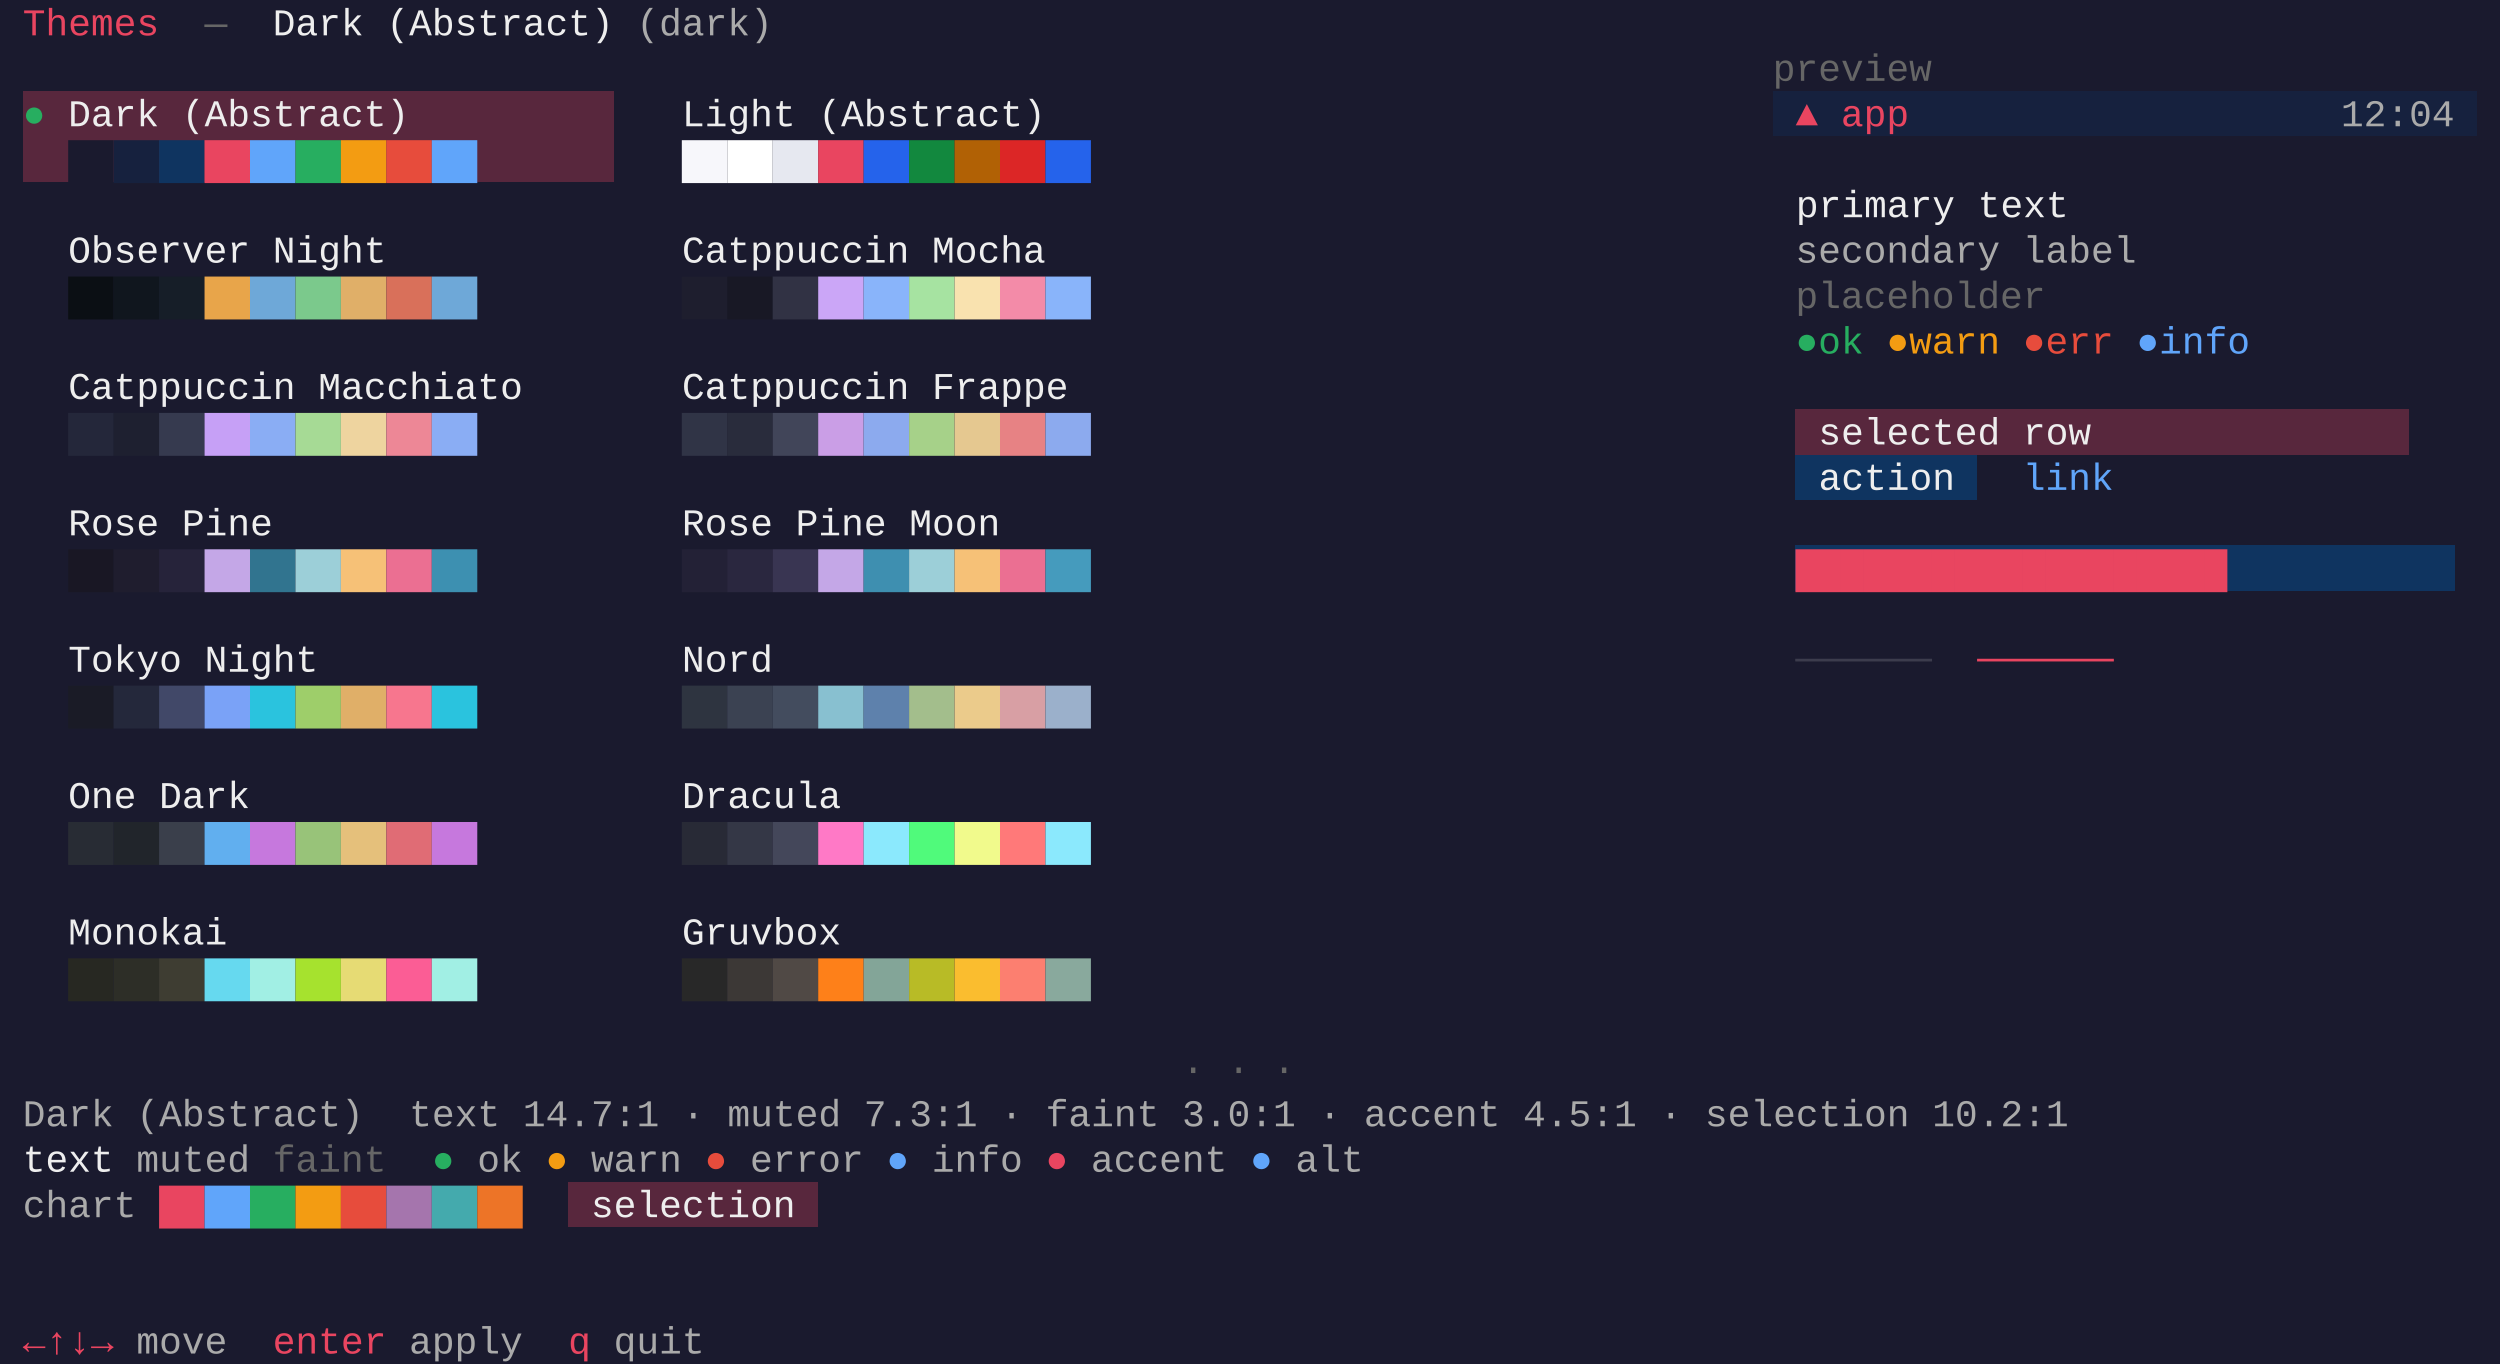
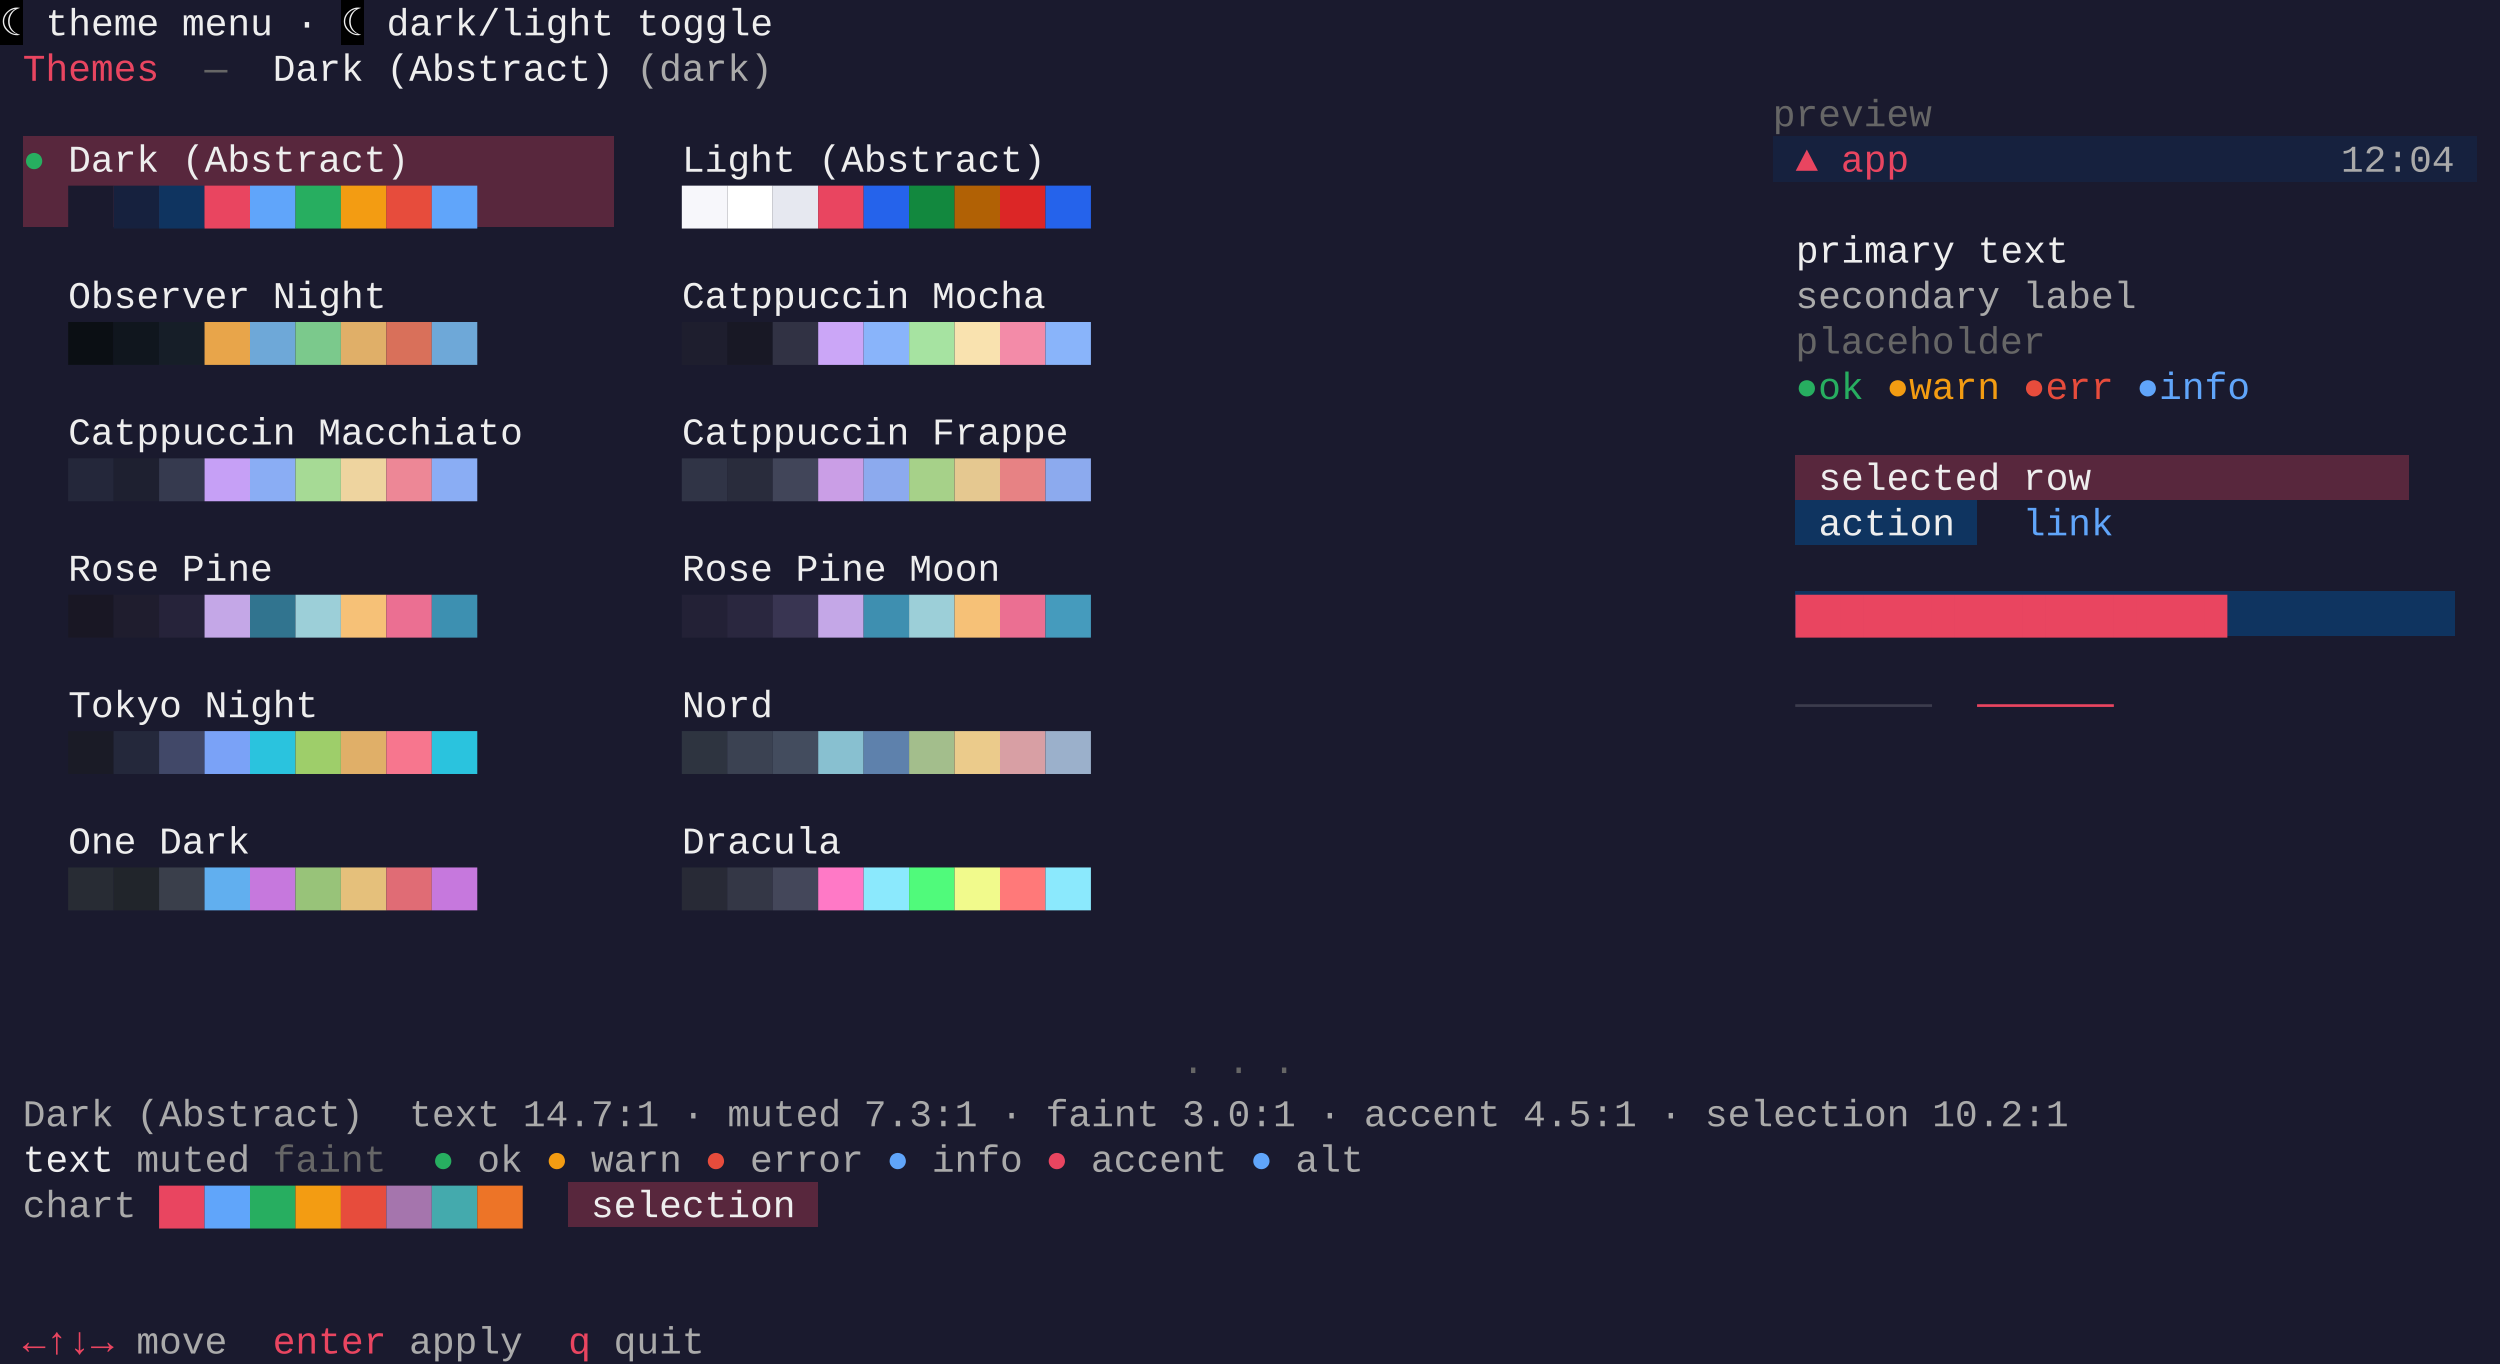
<svg xmlns="http://www.w3.org/2000/svg" viewBox="0 0 990 540" width="990" height="540" font-family="ui-monospace, SFMono-Regular, Menlo, Consolas, 'Liberation Mono', monospace" font-size="15" xml:space="preserve">
  <rect width="990" height="540" fill="#000000" />
  <g shape-rendering="crispEdges">
-     <rect x="0" y="0" width="990" height="18" fill="#1a1a2e" />
+     <rect x="9" y="0" width="126" height="18" fill="#1a1a2e" />
+     <rect x="144" y="0" width="846" height="18" fill="#1a1a2e" />
    <rect x="0" y="18" width="990" height="18" fill="#1a1a2e" />
-     <rect x="0" y="36" width="9" height="18" fill="#1a1a2e" />
-     <rect x="9" y="36" width="234" height="18" fill="#58273d" />
-     <rect x="243" y="36" width="459" height="18" fill="#1a1a2e" />
-     <rect x="702" y="36" width="279" height="18" fill="#16213e" />
-     <rect x="981" y="36" width="9" height="18" fill="#1a1a2e" />
+     <rect x="0" y="36" width="990" height="18" fill="#1a1a2e" />
    <rect x="0" y="54" width="9" height="18" fill="#1a1a2e" />
    <rect x="9" y="54" width="234" height="18" fill="#58273d" />
-     <rect x="243" y="54" width="747" height="18" fill="#1a1a2e" />
-     <rect x="0" y="72" width="990" height="18" fill="#1a1a2e" />
+     <rect x="243" y="54" width="459" height="18" fill="#1a1a2e" />
+     <rect x="702" y="54" width="279" height="18" fill="#16213e" />
+     <rect x="981" y="54" width="9" height="18" fill="#1a1a2e" />
+     <rect x="0" y="72" width="9" height="18" fill="#1a1a2e" />
+     <rect x="9" y="72" width="234" height="18" fill="#58273d" />
+     <rect x="243" y="72" width="747" height="18" fill="#1a1a2e" />
    <rect x="0" y="90" width="990" height="18" fill="#1a1a2e" />
    <rect x="0" y="108" width="990" height="18" fill="#1a1a2e" />
    <rect x="0" y="126" width="990" height="18" fill="#1a1a2e" />
    <rect x="0" y="144" width="990" height="18" fill="#1a1a2e" />
-     <rect x="0" y="162" width="711" height="18" fill="#1a1a2e" />
-     <rect x="711" y="162" width="243" height="18" fill="#58273d" />
-     <rect x="954" y="162" width="36" height="18" fill="#1a1a2e" />
+     <rect x="0" y="162" width="990" height="18" fill="#1a1a2e" />
    <rect x="0" y="180" width="711" height="18" fill="#1a1a2e" />
-     <rect x="711" y="180" width="72" height="18" fill="#0f3460" />
-     <rect x="783" y="180" width="207" height="18" fill="#1a1a2e" />
-     <rect x="0" y="198" width="990" height="18" fill="#1a1a2e" />
-     <rect x="0" y="216" width="711" height="18" fill="#1a1a2e" />
-     <rect x="711" y="216" width="261" height="18" fill="#0f3460" />
-     <rect x="972" y="216" width="18" height="18" fill="#1a1a2e" />
-     <rect x="0" y="234" width="990" height="18" fill="#1a1a2e" />
+     <rect x="711" y="180" width="243" height="18" fill="#58273d" />
+     <rect x="954" y="180" width="36" height="18" fill="#1a1a2e" />
+     <rect x="0" y="198" width="711" height="18" fill="#1a1a2e" />
+     <rect x="711" y="198" width="72" height="18" fill="#0f3460" />
+     <rect x="783" y="198" width="207" height="18" fill="#1a1a2e" />
+     <rect x="0" y="216" width="990" height="18" fill="#1a1a2e" />
+     <rect x="0" y="234" width="711" height="18" fill="#1a1a2e" />
+     <rect x="711" y="234" width="261" height="18" fill="#0f3460" />
+     <rect x="972" y="234" width="18" height="18" fill="#1a1a2e" />
    <rect x="0" y="252" width="990" height="18" fill="#1a1a2e" />
    <rect x="0" y="270" width="990" height="18" fill="#1a1a2e" />
    <rect x="0" y="288" width="990" height="18" fill="#1a1a2e" />
    <rect x="0" y="306" width="990" height="18" fill="#1a1a2e" />
    <rect x="0" y="324" width="990" height="18" fill="#1a1a2e" />
    <rect x="0" y="342" width="990" height="18" fill="#1a1a2e" />
    <rect x="0" y="360" width="990" height="18" fill="#1a1a2e" />
    <rect x="0" y="378" width="990" height="18" fill="#1a1a2e" />
    <rect x="0" y="396" width="990" height="18" fill="#1a1a2e" />
    <rect x="0" y="414" width="990" height="18" fill="#1a1a2e" />
    <rect x="0" y="432" width="990" height="18" fill="#1a1a2e" />
    <rect x="0" y="450" width="990" height="18" fill="#1a1a2e" />
    <rect x="0" y="468" width="225" height="18" fill="#1a1a2e" />
    <rect x="225" y="468" width="99" height="18" fill="#58273d" />
    <rect x="324" y="468" width="666" height="18" fill="#1a1a2e" />
    <rect x="0" y="486" width="990" height="18" fill="#1a1a2e" />
    <rect x="0" y="504" width="990" height="18" fill="#1a1a2e" />
    <rect x="0" y="522" width="990" height="18" fill="#1a1a2e" />
  </g>
-   <text x="9" y="14" textLength="54" lengthAdjust="spacingAndGlyphs" fill="#e94560">Themes</text>
-   <text x="63" y="14" textLength="45" lengthAdjust="spacingAndGlyphs" fill="#666666">  —  </text>
-   <text x="108" y="14" textLength="135" lengthAdjust="spacingAndGlyphs" fill="#eeeeee">Dark (Abstract)</text>
-   <text x="243" y="14" textLength="63" lengthAdjust="spacingAndGlyphs" fill="#aaaaaa"> (dark)</text>
-   <text x="702" y="32" textLength="63" lengthAdjust="spacingAndGlyphs" fill="#666666">preview</text>
-   <text x="9" y="50" textLength="18" lengthAdjust="spacingAndGlyphs" fill="#27ae60">● </text>
-   <text x="27" y="50" textLength="684" lengthAdjust="spacingAndGlyphs" fill="#eeeeee">Dark (Abstract)            Light (Abstract)                                 </text>
-   <text x="711" y="50" textLength="45" lengthAdjust="spacingAndGlyphs" fill="#e94560">▲ app</text>
-   <text x="927" y="50" textLength="45" lengthAdjust="spacingAndGlyphs" fill="#aaaaaa">12:04</text>
-   <text x="27" y="68" textLength="18" lengthAdjust="spacingAndGlyphs" fill="#1a1a2e">██</text>
-   <text x="45" y="68" textLength="18" lengthAdjust="spacingAndGlyphs" fill="#16213e">██</text>
-   <text x="63" y="68" textLength="18" lengthAdjust="spacingAndGlyphs" fill="#0f3460">██</text>
-   <text x="81" y="68" textLength="18" lengthAdjust="spacingAndGlyphs" fill="#e94560">██</text>
-   <text x="99" y="68" textLength="18" lengthAdjust="spacingAndGlyphs" fill="#60a5fa">██</text>
-   <text x="117" y="68" textLength="18" lengthAdjust="spacingAndGlyphs" fill="#27ae60">██</text>
-   <text x="135" y="68" textLength="18" lengthAdjust="spacingAndGlyphs" fill="#f39c12">██</text>
-   <text x="153" y="68" textLength="18" lengthAdjust="spacingAndGlyphs" fill="#e74c3c">██</text>
-   <text x="171" y="68" textLength="18" lengthAdjust="spacingAndGlyphs" fill="#60a5fa">██</text>
-   <text x="270" y="68" textLength="18" lengthAdjust="spacingAndGlyphs" fill="#f7f7fb">██</text>
-   <text x="288" y="68" textLength="18" lengthAdjust="spacingAndGlyphs" fill="#ffffff">██</text>
-   <text x="306" y="68" textLength="18" lengthAdjust="spacingAndGlyphs" fill="#e6e8f0">██</text>
-   <text x="324" y="68" textLength="18" lengthAdjust="spacingAndGlyphs" fill="#e94560">██</text>
-   <text x="342" y="68" textLength="18" lengthAdjust="spacingAndGlyphs" fill="#2563eb">██</text>
-   <text x="360" y="68" textLength="18" lengthAdjust="spacingAndGlyphs" fill="#12883e">██</text>
-   <text x="378" y="68" textLength="18" lengthAdjust="spacingAndGlyphs" fill="#b16105">██</text>
-   <text x="396" y="68" textLength="18" lengthAdjust="spacingAndGlyphs" fill="#dc2626">██</text>
-   <text x="414" y="68" textLength="18" lengthAdjust="spacingAndGlyphs" fill="#2563eb">██</text>
-   <text x="0" y="86" textLength="990" lengthAdjust="spacingAndGlyphs" fill="#eeeeee">                                                                               primary text                   </text>
-   <text x="0" y="104" textLength="711" lengthAdjust="spacingAndGlyphs" fill="#eeeeee">   Observer Night             Catppuccin Mocha                                 </text>
-   <text x="711" y="104" textLength="135" lengthAdjust="spacingAndGlyphs" fill="#aaaaaa">secondary label</text>
-   <text x="27" y="122" textLength="18" lengthAdjust="spacingAndGlyphs" fill="#0b0f14">██</text>
-   <text x="45" y="122" textLength="18" lengthAdjust="spacingAndGlyphs" fill="#10161e">██</text>
-   <text x="63" y="122" textLength="18" lengthAdjust="spacingAndGlyphs" fill="#161e28">██</text>
-   <text x="81" y="122" textLength="18" lengthAdjust="spacingAndGlyphs" fill="#e8a54a">██</text>
-   <text x="99" y="122" textLength="18" lengthAdjust="spacingAndGlyphs" fill="#6ea8d8">██</text>
-   <text x="117" y="122" textLength="18" lengthAdjust="spacingAndGlyphs" fill="#7bc98c">██</text>
-   <text x="135" y="122" textLength="18" lengthAdjust="spacingAndGlyphs" fill="#e0af68">██</text>
-   <text x="153" y="122" textLength="18" lengthAdjust="spacingAndGlyphs" fill="#d9705a">██</text>
-   <text x="171" y="122" textLength="18" lengthAdjust="spacingAndGlyphs" fill="#6ea8d8">██</text>
-   <text x="270" y="122" textLength="18" lengthAdjust="spacingAndGlyphs" fill="#1e1e2e">██</text>
-   <text x="288" y="122" textLength="18" lengthAdjust="spacingAndGlyphs" fill="#181825">██</text>
-   <text x="306" y="122" textLength="18" lengthAdjust="spacingAndGlyphs" fill="#313244">██</text>
-   <text x="324" y="122" textLength="18" lengthAdjust="spacingAndGlyphs" fill="#cba6f7">██</text>
-   <text x="342" y="122" textLength="18" lengthAdjust="spacingAndGlyphs" fill="#89b4fa">██</text>
-   <text x="360" y="122" textLength="18" lengthAdjust="spacingAndGlyphs" fill="#a6e3a1">██</text>
-   <text x="378" y="122" textLength="18" lengthAdjust="spacingAndGlyphs" fill="#f9e2af">██</text>
-   <text x="396" y="122" textLength="18" lengthAdjust="spacingAndGlyphs" fill="#f38ba8">██</text>
-   <text x="414" y="122" textLength="18" lengthAdjust="spacingAndGlyphs" fill="#89b4fa">██</text>
-   <text x="711" y="122" textLength="99" lengthAdjust="spacingAndGlyphs" fill="#666666">placeholder</text>
-   <text x="711" y="140" textLength="27" lengthAdjust="spacingAndGlyphs" fill="#27ae60">●ok</text>
-   <text x="738" y="140" textLength="54" lengthAdjust="spacingAndGlyphs" fill="#f39c12"> ●warn</text>
-   <text x="792" y="140" textLength="45" lengthAdjust="spacingAndGlyphs" fill="#e74c3c"> ●err</text>
-   <text x="837" y="140" textLength="54" lengthAdjust="spacingAndGlyphs" fill="#60a5fa"> ●info</text>
-   <text x="0" y="158" textLength="990" lengthAdjust="spacingAndGlyphs" fill="#eeeeee">   Catppuccin Macchiato       Catppuccin Frappe                                                               </text>
-   <text x="27" y="176" textLength="18" lengthAdjust="spacingAndGlyphs" fill="#24273a">██</text>
-   <text x="45" y="176" textLength="18" lengthAdjust="spacingAndGlyphs" fill="#1e2030">██</text>
-   <text x="63" y="176" textLength="18" lengthAdjust="spacingAndGlyphs" fill="#363a4f">██</text>
-   <text x="81" y="176" textLength="18" lengthAdjust="spacingAndGlyphs" fill="#c6a0f6">██</text>
-   <text x="99" y="176" textLength="18" lengthAdjust="spacingAndGlyphs" fill="#8aadf4">██</text>
-   <text x="117" y="176" textLength="18" lengthAdjust="spacingAndGlyphs" fill="#a6da95">██</text>
-   <text x="135" y="176" textLength="18" lengthAdjust="spacingAndGlyphs" fill="#eed49f">██</text>
-   <text x="153" y="176" textLength="18" lengthAdjust="spacingAndGlyphs" fill="#ed8796">██</text>
-   <text x="171" y="176" textLength="18" lengthAdjust="spacingAndGlyphs" fill="#8aadf4">██</text>
-   <text x="270" y="176" textLength="18" lengthAdjust="spacingAndGlyphs" fill="#303446">██</text>
-   <text x="288" y="176" textLength="18" lengthAdjust="spacingAndGlyphs" fill="#292c3c">██</text>
-   <text x="306" y="176" textLength="18" lengthAdjust="spacingAndGlyphs" fill="#414559">██</text>
-   <text x="324" y="176" textLength="18" lengthAdjust="spacingAndGlyphs" fill="#ca9ee6">██</text>
-   <text x="342" y="176" textLength="18" lengthAdjust="spacingAndGlyphs" fill="#8caaee">██</text>
-   <text x="360" y="176" textLength="18" lengthAdjust="spacingAndGlyphs" fill="#a6d189">██</text>
-   <text x="378" y="176" textLength="18" lengthAdjust="spacingAndGlyphs" fill="#e5c890">██</text>
-   <text x="396" y="176" textLength="18" lengthAdjust="spacingAndGlyphs" fill="#e78284">██</text>
-   <text x="414" y="176" textLength="18" lengthAdjust="spacingAndGlyphs" fill="#8caaee">██</text>
-   <text x="432" y="176" textLength="558" lengthAdjust="spacingAndGlyphs" fill="#eeeeee">                                selected row                  </text>
-   <text x="0" y="194" textLength="801" lengthAdjust="spacingAndGlyphs" fill="#eeeeee">                                                                                action   </text>
-   <text x="801" y="194" textLength="36" lengthAdjust="spacingAndGlyphs" fill="#60a5fa">link</text>
-   <text x="0" y="212" textLength="990" lengthAdjust="spacingAndGlyphs" fill="#eeeeee">   Rose Pine                  Rose Pine Moon                                                                  </text>
-   <text x="27" y="230" textLength="18" lengthAdjust="spacingAndGlyphs" fill="#191724">██</text>
-   <text x="45" y="230" textLength="18" lengthAdjust="spacingAndGlyphs" fill="#1f1d2e">██</text>
-   <text x="63" y="230" textLength="18" lengthAdjust="spacingAndGlyphs" fill="#26233a">██</text>
-   <text x="81" y="230" textLength="18" lengthAdjust="spacingAndGlyphs" fill="#c4a7e7">██</text>
-   <text x="99" y="230" textLength="18" lengthAdjust="spacingAndGlyphs" fill="#31748f">██</text>
-   <text x="117" y="230" textLength="18" lengthAdjust="spacingAndGlyphs" fill="#9ccfd8">██</text>
-   <text x="135" y="230" textLength="18" lengthAdjust="spacingAndGlyphs" fill="#f6c177">██</text>
-   <text x="153" y="230" textLength="18" lengthAdjust="spacingAndGlyphs" fill="#eb6f92">██</text>
-   <text x="171" y="230" textLength="18" lengthAdjust="spacingAndGlyphs" fill="#3d90b1">██</text>
-   <text x="270" y="230" textLength="18" lengthAdjust="spacingAndGlyphs" fill="#232136">██</text>
-   <text x="288" y="230" textLength="18" lengthAdjust="spacingAndGlyphs" fill="#2a273f">██</text>
-   <text x="306" y="230" textLength="18" lengthAdjust="spacingAndGlyphs" fill="#393552">██</text>
-   <text x="324" y="230" textLength="18" lengthAdjust="spacingAndGlyphs" fill="#c4a7e7">██</text>
-   <text x="342" y="230" textLength="18" lengthAdjust="spacingAndGlyphs" fill="#3e8fb0">██</text>
-   <text x="360" y="230" textLength="18" lengthAdjust="spacingAndGlyphs" fill="#9ccfd8">██</text>
-   <text x="378" y="230" textLength="18" lengthAdjust="spacingAndGlyphs" fill="#f6c177">██</text>
-   <text x="396" y="230" textLength="18" lengthAdjust="spacingAndGlyphs" fill="#eb6f92">██</text>
-   <text x="414" y="230" textLength="18" lengthAdjust="spacingAndGlyphs" fill="#459bbd">██</text>
-   <text x="711" y="230" textLength="171" lengthAdjust="spacingAndGlyphs" fill="#e94560">███████████████████</text>
-   <text x="0" y="266" textLength="711" lengthAdjust="spacingAndGlyphs" fill="#eeeeee">   Tokyo Night                Nord                                             </text>
-   <text x="711" y="266" textLength="72" lengthAdjust="spacingAndGlyphs" fill="#3c3c4d">──────  </text>
-   <text x="783" y="266" textLength="54" lengthAdjust="spacingAndGlyphs" fill="#e94560">──────</text>
-   <text x="27" y="284" textLength="18" lengthAdjust="spacingAndGlyphs" fill="#1a1b26">██</text>
-   <text x="45" y="284" textLength="18" lengthAdjust="spacingAndGlyphs" fill="#24283b">██</text>
-   <text x="63" y="284" textLength="18" lengthAdjust="spacingAndGlyphs" fill="#414868">██</text>
-   <text x="81" y="284" textLength="18" lengthAdjust="spacingAndGlyphs" fill="#7aa2f7">██</text>
-   <text x="99" y="284" textLength="18" lengthAdjust="spacingAndGlyphs" fill="#2ac3de">██</text>
-   <text x="117" y="284" textLength="18" lengthAdjust="spacingAndGlyphs" fill="#9ece6a">██</text>
-   <text x="135" y="284" textLength="18" lengthAdjust="spacingAndGlyphs" fill="#e0af68">██</text>
-   <text x="153" y="284" textLength="18" lengthAdjust="spacingAndGlyphs" fill="#f7768e">██</text>
-   <text x="171" y="284" textLength="18" lengthAdjust="spacingAndGlyphs" fill="#2ac3de">██</text>
-   <text x="270" y="284" textLength="18" lengthAdjust="spacingAndGlyphs" fill="#2e3440">██</text>
-   <text x="288" y="284" textLength="18" lengthAdjust="spacingAndGlyphs" fill="#3b4252">██</text>
-   <text x="306" y="284" textLength="18" lengthAdjust="spacingAndGlyphs" fill="#434c5e">██</text>
-   <text x="324" y="284" textLength="18" lengthAdjust="spacingAndGlyphs" fill="#88c0d0">██</text>
-   <text x="342" y="284" textLength="18" lengthAdjust="spacingAndGlyphs" fill="#5e81ac">██</text>
-   <text x="360" y="284" textLength="18" lengthAdjust="spacingAndGlyphs" fill="#a3be8c">██</text>
-   <text x="378" y="284" textLength="18" lengthAdjust="spacingAndGlyphs" fill="#ebcb8b">██</text>
-   <text x="396" y="284" textLength="18" lengthAdjust="spacingAndGlyphs" fill="#d89fa4">██</text>
-   <text x="414" y="284" textLength="18" lengthAdjust="spacingAndGlyphs" fill="#9bb0cb">██</text>
-   <text x="0" y="320" textLength="990" lengthAdjust="spacingAndGlyphs" fill="#eeeeee">   One Dark                   Dracula                                                                         </text>
-   <text x="27" y="338" textLength="18" lengthAdjust="spacingAndGlyphs" fill="#282c34">██</text>
-   <text x="45" y="338" textLength="18" lengthAdjust="spacingAndGlyphs" fill="#21252b">██</text>
-   <text x="63" y="338" textLength="18" lengthAdjust="spacingAndGlyphs" fill="#3a3f4b">██</text>
-   <text x="81" y="338" textLength="18" lengthAdjust="spacingAndGlyphs" fill="#61afef">██</text>
-   <text x="99" y="338" textLength="18" lengthAdjust="spacingAndGlyphs" fill="#c678dd">██</text>
-   <text x="117" y="338" textLength="18" lengthAdjust="spacingAndGlyphs" fill="#98c379">██</text>
-   <text x="135" y="338" textLength="18" lengthAdjust="spacingAndGlyphs" fill="#e5c07b">██</text>
-   <text x="153" y="338" textLength="18" lengthAdjust="spacingAndGlyphs" fill="#e06c75">██</text>
-   <text x="171" y="338" textLength="18" lengthAdjust="spacingAndGlyphs" fill="#c678dd">██</text>
-   <text x="270" y="338" textLength="18" lengthAdjust="spacingAndGlyphs" fill="#282a36">██</text>
-   <text x="288" y="338" textLength="18" lengthAdjust="spacingAndGlyphs" fill="#343746">██</text>
-   <text x="306" y="338" textLength="18" lengthAdjust="spacingAndGlyphs" fill="#44475a">██</text>
-   <text x="324" y="338" textLength="18" lengthAdjust="spacingAndGlyphs" fill="#ff79c6">██</text>
-   <text x="342" y="338" textLength="18" lengthAdjust="spacingAndGlyphs" fill="#8be9fd">██</text>
-   <text x="360" y="338" textLength="18" lengthAdjust="spacingAndGlyphs" fill="#50fa7b">██</text>
-   <text x="378" y="338" textLength="18" lengthAdjust="spacingAndGlyphs" fill="#f1fa8c">██</text>
-   <text x="396" y="338" textLength="18" lengthAdjust="spacingAndGlyphs" fill="#ff7979">██</text>
-   <text x="414" y="338" textLength="18" lengthAdjust="spacingAndGlyphs" fill="#8be9fd">██</text>
-   <text x="0" y="374" textLength="990" lengthAdjust="spacingAndGlyphs" fill="#eeeeee">   Monokai                    Gruvbox                                                                         </text>
-   <text x="27" y="392" textLength="18" lengthAdjust="spacingAndGlyphs" fill="#272822">██</text>
-   <text x="45" y="392" textLength="18" lengthAdjust="spacingAndGlyphs" fill="#2d2e27">██</text>
-   <text x="63" y="392" textLength="18" lengthAdjust="spacingAndGlyphs" fill="#3e3d32">██</text>
-   <text x="81" y="392" textLength="18" lengthAdjust="spacingAndGlyphs" fill="#66d9ef">██</text>
-   <text x="99" y="392" textLength="18" lengthAdjust="spacingAndGlyphs" fill="#a1efe4">██</text>
-   <text x="117" y="392" textLength="18" lengthAdjust="spacingAndGlyphs" fill="#a6e22e">██</text>
-   <text x="135" y="392" textLength="18" lengthAdjust="spacingAndGlyphs" fill="#e6db74">██</text>
-   <text x="153" y="392" textLength="18" lengthAdjust="spacingAndGlyphs" fill="#fb5d95">██</text>
-   <text x="171" y="392" textLength="18" lengthAdjust="spacingAndGlyphs" fill="#a1efe4">██</text>
-   <text x="270" y="392" textLength="18" lengthAdjust="spacingAndGlyphs" fill="#282828">██</text>
-   <text x="288" y="392" textLength="18" lengthAdjust="spacingAndGlyphs" fill="#3c3836">██</text>
-   <text x="306" y="392" textLength="18" lengthAdjust="spacingAndGlyphs" fill="#504945">██</text>
-   <text x="324" y="392" textLength="18" lengthAdjust="spacingAndGlyphs" fill="#fe8019">██</text>
-   <text x="342" y="392" textLength="18" lengthAdjust="spacingAndGlyphs" fill="#83a598">██</text>
-   <text x="360" y="392" textLength="18" lengthAdjust="spacingAndGlyphs" fill="#b8bb26">██</text>
-   <text x="378" y="392" textLength="18" lengthAdjust="spacingAndGlyphs" fill="#fabd2f">██</text>
-   <text x="396" y="392" textLength="18" lengthAdjust="spacingAndGlyphs" fill="#fc7f70">██</text>
-   <text x="414" y="392" textLength="18" lengthAdjust="spacingAndGlyphs" fill="#89a99d">██</text>
+   <text x="0" y="14" textLength="990" lengthAdjust="spacingAndGlyphs" fill="#eeeeee">☾ theme menu · ☾ dark/light toggle                                                                            </text>
+   <text x="9" y="32" textLength="54" lengthAdjust="spacingAndGlyphs" fill="#e94560">Themes</text>
+   <text x="63" y="32" textLength="45" lengthAdjust="spacingAndGlyphs" fill="#666666">  —  </text>
+   <text x="108" y="32" textLength="135" lengthAdjust="spacingAndGlyphs" fill="#eeeeee">Dark (Abstract)</text>
+   <text x="243" y="32" textLength="63" lengthAdjust="spacingAndGlyphs" fill="#aaaaaa"> (dark)</text>
+   <text x="702" y="50" textLength="63" lengthAdjust="spacingAndGlyphs" fill="#666666">preview</text>
+   <text x="9" y="68" textLength="18" lengthAdjust="spacingAndGlyphs" fill="#27ae60">● </text>
+   <text x="27" y="68" textLength="684" lengthAdjust="spacingAndGlyphs" fill="#eeeeee">Dark (Abstract)            Light (Abstract)                                 </text>
+   <text x="711" y="68" textLength="45" lengthAdjust="spacingAndGlyphs" fill="#e94560">▲ app</text>
+   <text x="927" y="68" textLength="45" lengthAdjust="spacingAndGlyphs" fill="#aaaaaa">12:04</text>
+   <text x="27" y="86" textLength="18" lengthAdjust="spacingAndGlyphs" fill="#1a1a2e">██</text>
+   <text x="45" y="86" textLength="18" lengthAdjust="spacingAndGlyphs" fill="#16213e">██</text>
+   <text x="63" y="86" textLength="18" lengthAdjust="spacingAndGlyphs" fill="#0f3460">██</text>
+   <text x="81" y="86" textLength="18" lengthAdjust="spacingAndGlyphs" fill="#e94560">██</text>
+   <text x="99" y="86" textLength="18" lengthAdjust="spacingAndGlyphs" fill="#60a5fa">██</text>
+   <text x="117" y="86" textLength="18" lengthAdjust="spacingAndGlyphs" fill="#27ae60">██</text>
+   <text x="135" y="86" textLength="18" lengthAdjust="spacingAndGlyphs" fill="#f39c12">██</text>
+   <text x="153" y="86" textLength="18" lengthAdjust="spacingAndGlyphs" fill="#e74c3c">██</text>
+   <text x="171" y="86" textLength="18" lengthAdjust="spacingAndGlyphs" fill="#60a5fa">██</text>
+   <text x="270" y="86" textLength="18" lengthAdjust="spacingAndGlyphs" fill="#f7f7fb">██</text>
+   <text x="288" y="86" textLength="18" lengthAdjust="spacingAndGlyphs" fill="#ffffff">██</text>
+   <text x="306" y="86" textLength="18" lengthAdjust="spacingAndGlyphs" fill="#e6e8f0">██</text>
+   <text x="324" y="86" textLength="18" lengthAdjust="spacingAndGlyphs" fill="#e94560">██</text>
+   <text x="342" y="86" textLength="18" lengthAdjust="spacingAndGlyphs" fill="#2563eb">██</text>
+   <text x="360" y="86" textLength="18" lengthAdjust="spacingAndGlyphs" fill="#12883e">██</text>
+   <text x="378" y="86" textLength="18" lengthAdjust="spacingAndGlyphs" fill="#b16105">██</text>
+   <text x="396" y="86" textLength="18" lengthAdjust="spacingAndGlyphs" fill="#dc2626">██</text>
+   <text x="414" y="86" textLength="18" lengthAdjust="spacingAndGlyphs" fill="#2563eb">██</text>
+   <text x="0" y="104" textLength="990" lengthAdjust="spacingAndGlyphs" fill="#eeeeee">                                                                               primary text                   </text>
+   <text x="0" y="122" textLength="711" lengthAdjust="spacingAndGlyphs" fill="#eeeeee">   Observer Night             Catppuccin Mocha                                 </text>
+   <text x="711" y="122" textLength="135" lengthAdjust="spacingAndGlyphs" fill="#aaaaaa">secondary label</text>
+   <text x="27" y="140" textLength="18" lengthAdjust="spacingAndGlyphs" fill="#0b0f14">██</text>
+   <text x="45" y="140" textLength="18" lengthAdjust="spacingAndGlyphs" fill="#10161e">██</text>
+   <text x="63" y="140" textLength="18" lengthAdjust="spacingAndGlyphs" fill="#161e28">██</text>
+   <text x="81" y="140" textLength="18" lengthAdjust="spacingAndGlyphs" fill="#e8a54a">██</text>
+   <text x="99" y="140" textLength="18" lengthAdjust="spacingAndGlyphs" fill="#6ea8d8">██</text>
+   <text x="117" y="140" textLength="18" lengthAdjust="spacingAndGlyphs" fill="#7bc98c">██</text>
+   <text x="135" y="140" textLength="18" lengthAdjust="spacingAndGlyphs" fill="#e0af68">██</text>
+   <text x="153" y="140" textLength="18" lengthAdjust="spacingAndGlyphs" fill="#d9705a">██</text>
+   <text x="171" y="140" textLength="18" lengthAdjust="spacingAndGlyphs" fill="#6ea8d8">██</text>
+   <text x="270" y="140" textLength="18" lengthAdjust="spacingAndGlyphs" fill="#1e1e2e">██</text>
+   <text x="288" y="140" textLength="18" lengthAdjust="spacingAndGlyphs" fill="#181825">██</text>
+   <text x="306" y="140" textLength="18" lengthAdjust="spacingAndGlyphs" fill="#313244">██</text>
+   <text x="324" y="140" textLength="18" lengthAdjust="spacingAndGlyphs" fill="#cba6f7">██</text>
+   <text x="342" y="140" textLength="18" lengthAdjust="spacingAndGlyphs" fill="#89b4fa">██</text>
+   <text x="360" y="140" textLength="18" lengthAdjust="spacingAndGlyphs" fill="#a6e3a1">██</text>
+   <text x="378" y="140" textLength="18" lengthAdjust="spacingAndGlyphs" fill="#f9e2af">██</text>
+   <text x="396" y="140" textLength="18" lengthAdjust="spacingAndGlyphs" fill="#f38ba8">██</text>
+   <text x="414" y="140" textLength="18" lengthAdjust="spacingAndGlyphs" fill="#89b4fa">██</text>
+   <text x="711" y="140" textLength="99" lengthAdjust="spacingAndGlyphs" fill="#666666">placeholder</text>
+   <text x="711" y="158" textLength="27" lengthAdjust="spacingAndGlyphs" fill="#27ae60">●ok</text>
+   <text x="738" y="158" textLength="54" lengthAdjust="spacingAndGlyphs" fill="#f39c12"> ●warn</text>
+   <text x="792" y="158" textLength="45" lengthAdjust="spacingAndGlyphs" fill="#e74c3c"> ●err</text>
+   <text x="837" y="158" textLength="54" lengthAdjust="spacingAndGlyphs" fill="#60a5fa"> ●info</text>
+   <text x="0" y="176" textLength="990" lengthAdjust="spacingAndGlyphs" fill="#eeeeee">   Catppuccin Macchiato       Catppuccin Frappe                                                               </text>
+   <text x="27" y="194" textLength="18" lengthAdjust="spacingAndGlyphs" fill="#24273a">██</text>
+   <text x="45" y="194" textLength="18" lengthAdjust="spacingAndGlyphs" fill="#1e2030">██</text>
+   <text x="63" y="194" textLength="18" lengthAdjust="spacingAndGlyphs" fill="#363a4f">██</text>
+   <text x="81" y="194" textLength="18" lengthAdjust="spacingAndGlyphs" fill="#c6a0f6">██</text>
+   <text x="99" y="194" textLength="18" lengthAdjust="spacingAndGlyphs" fill="#8aadf4">██</text>
+   <text x="117" y="194" textLength="18" lengthAdjust="spacingAndGlyphs" fill="#a6da95">██</text>
+   <text x="135" y="194" textLength="18" lengthAdjust="spacingAndGlyphs" fill="#eed49f">██</text>
+   <text x="153" y="194" textLength="18" lengthAdjust="spacingAndGlyphs" fill="#ed8796">██</text>
+   <text x="171" y="194" textLength="18" lengthAdjust="spacingAndGlyphs" fill="#8aadf4">██</text>
+   <text x="270" y="194" textLength="18" lengthAdjust="spacingAndGlyphs" fill="#303446">██</text>
+   <text x="288" y="194" textLength="18" lengthAdjust="spacingAndGlyphs" fill="#292c3c">██</text>
+   <text x="306" y="194" textLength="18" lengthAdjust="spacingAndGlyphs" fill="#414559">██</text>
+   <text x="324" y="194" textLength="18" lengthAdjust="spacingAndGlyphs" fill="#ca9ee6">██</text>
+   <text x="342" y="194" textLength="18" lengthAdjust="spacingAndGlyphs" fill="#8caaee">██</text>
+   <text x="360" y="194" textLength="18" lengthAdjust="spacingAndGlyphs" fill="#a6d189">██</text>
+   <text x="378" y="194" textLength="18" lengthAdjust="spacingAndGlyphs" fill="#e5c890">██</text>
+   <text x="396" y="194" textLength="18" lengthAdjust="spacingAndGlyphs" fill="#e78284">██</text>
+   <text x="414" y="194" textLength="18" lengthAdjust="spacingAndGlyphs" fill="#8caaee">██</text>
+   <text x="432" y="194" textLength="558" lengthAdjust="spacingAndGlyphs" fill="#eeeeee">                                selected row                  </text>
+   <text x="0" y="212" textLength="801" lengthAdjust="spacingAndGlyphs" fill="#eeeeee">                                                                                action   </text>
+   <text x="801" y="212" textLength="36" lengthAdjust="spacingAndGlyphs" fill="#60a5fa">link</text>
+   <text x="0" y="230" textLength="990" lengthAdjust="spacingAndGlyphs" fill="#eeeeee">   Rose Pine                  Rose Pine Moon                                                                  </text>
+   <text x="27" y="248" textLength="18" lengthAdjust="spacingAndGlyphs" fill="#191724">██</text>
+   <text x="45" y="248" textLength="18" lengthAdjust="spacingAndGlyphs" fill="#1f1d2e">██</text>
+   <text x="63" y="248" textLength="18" lengthAdjust="spacingAndGlyphs" fill="#26233a">██</text>
+   <text x="81" y="248" textLength="18" lengthAdjust="spacingAndGlyphs" fill="#c4a7e7">██</text>
+   <text x="99" y="248" textLength="18" lengthAdjust="spacingAndGlyphs" fill="#31748f">██</text>
+   <text x="117" y="248" textLength="18" lengthAdjust="spacingAndGlyphs" fill="#9ccfd8">██</text>
+   <text x="135" y="248" textLength="18" lengthAdjust="spacingAndGlyphs" fill="#f6c177">██</text>
+   <text x="153" y="248" textLength="18" lengthAdjust="spacingAndGlyphs" fill="#eb6f92">██</text>
+   <text x="171" y="248" textLength="18" lengthAdjust="spacingAndGlyphs" fill="#3d90b1">██</text>
+   <text x="270" y="248" textLength="18" lengthAdjust="spacingAndGlyphs" fill="#232136">██</text>
+   <text x="288" y="248" textLength="18" lengthAdjust="spacingAndGlyphs" fill="#2a273f">██</text>
+   <text x="306" y="248" textLength="18" lengthAdjust="spacingAndGlyphs" fill="#393552">██</text>
+   <text x="324" y="248" textLength="18" lengthAdjust="spacingAndGlyphs" fill="#c4a7e7">██</text>
+   <text x="342" y="248" textLength="18" lengthAdjust="spacingAndGlyphs" fill="#3e8fb0">██</text>
+   <text x="360" y="248" textLength="18" lengthAdjust="spacingAndGlyphs" fill="#9ccfd8">██</text>
+   <text x="378" y="248" textLength="18" lengthAdjust="spacingAndGlyphs" fill="#f6c177">██</text>
+   <text x="396" y="248" textLength="18" lengthAdjust="spacingAndGlyphs" fill="#eb6f92">██</text>
+   <text x="414" y="248" textLength="18" lengthAdjust="spacingAndGlyphs" fill="#459bbd">██</text>
+   <text x="711" y="248" textLength="171" lengthAdjust="spacingAndGlyphs" fill="#e94560">███████████████████</text>
+   <text x="0" y="284" textLength="711" lengthAdjust="spacingAndGlyphs" fill="#eeeeee">   Tokyo Night                Nord                                             </text>
+   <text x="711" y="284" textLength="72" lengthAdjust="spacingAndGlyphs" fill="#3c3c4d">──────  </text>
+   <text x="783" y="284" textLength="54" lengthAdjust="spacingAndGlyphs" fill="#e94560">──────</text>
+   <text x="27" y="302" textLength="18" lengthAdjust="spacingAndGlyphs" fill="#1a1b26">██</text>
+   <text x="45" y="302" textLength="18" lengthAdjust="spacingAndGlyphs" fill="#24283b">██</text>
+   <text x="63" y="302" textLength="18" lengthAdjust="spacingAndGlyphs" fill="#414868">██</text>
+   <text x="81" y="302" textLength="18" lengthAdjust="spacingAndGlyphs" fill="#7aa2f7">██</text>
+   <text x="99" y="302" textLength="18" lengthAdjust="spacingAndGlyphs" fill="#2ac3de">██</text>
+   <text x="117" y="302" textLength="18" lengthAdjust="spacingAndGlyphs" fill="#9ece6a">██</text>
+   <text x="135" y="302" textLength="18" lengthAdjust="spacingAndGlyphs" fill="#e0af68">██</text>
+   <text x="153" y="302" textLength="18" lengthAdjust="spacingAndGlyphs" fill="#f7768e">██</text>
+   <text x="171" y="302" textLength="18" lengthAdjust="spacingAndGlyphs" fill="#2ac3de">██</text>
+   <text x="270" y="302" textLength="18" lengthAdjust="spacingAndGlyphs" fill="#2e3440">██</text>
+   <text x="288" y="302" textLength="18" lengthAdjust="spacingAndGlyphs" fill="#3b4252">██</text>
+   <text x="306" y="302" textLength="18" lengthAdjust="spacingAndGlyphs" fill="#434c5e">██</text>
+   <text x="324" y="302" textLength="18" lengthAdjust="spacingAndGlyphs" fill="#88c0d0">██</text>
+   <text x="342" y="302" textLength="18" lengthAdjust="spacingAndGlyphs" fill="#5e81ac">██</text>
+   <text x="360" y="302" textLength="18" lengthAdjust="spacingAndGlyphs" fill="#a3be8c">██</text>
+   <text x="378" y="302" textLength="18" lengthAdjust="spacingAndGlyphs" fill="#ebcb8b">██</text>
+   <text x="396" y="302" textLength="18" lengthAdjust="spacingAndGlyphs" fill="#d89fa4">██</text>
+   <text x="414" y="302" textLength="18" lengthAdjust="spacingAndGlyphs" fill="#9bb0cb">██</text>
+   <text x="0" y="338" textLength="990" lengthAdjust="spacingAndGlyphs" fill="#eeeeee">   One Dark                   Dracula                                                                         </text>
+   <text x="27" y="356" textLength="18" lengthAdjust="spacingAndGlyphs" fill="#282c34">██</text>
+   <text x="45" y="356" textLength="18" lengthAdjust="spacingAndGlyphs" fill="#21252b">██</text>
+   <text x="63" y="356" textLength="18" lengthAdjust="spacingAndGlyphs" fill="#3a3f4b">██</text>
+   <text x="81" y="356" textLength="18" lengthAdjust="spacingAndGlyphs" fill="#61afef">██</text>
+   <text x="99" y="356" textLength="18" lengthAdjust="spacingAndGlyphs" fill="#c678dd">██</text>
+   <text x="117" y="356" textLength="18" lengthAdjust="spacingAndGlyphs" fill="#98c379">██</text>
+   <text x="135" y="356" textLength="18" lengthAdjust="spacingAndGlyphs" fill="#e5c07b">██</text>
+   <text x="153" y="356" textLength="18" lengthAdjust="spacingAndGlyphs" fill="#e06c75">██</text>
+   <text x="171" y="356" textLength="18" lengthAdjust="spacingAndGlyphs" fill="#c678dd">██</text>
+   <text x="270" y="356" textLength="18" lengthAdjust="spacingAndGlyphs" fill="#282a36">██</text>
+   <text x="288" y="356" textLength="18" lengthAdjust="spacingAndGlyphs" fill="#343746">██</text>
+   <text x="306" y="356" textLength="18" lengthAdjust="spacingAndGlyphs" fill="#44475a">██</text>
+   <text x="324" y="356" textLength="18" lengthAdjust="spacingAndGlyphs" fill="#ff79c6">██</text>
+   <text x="342" y="356" textLength="18" lengthAdjust="spacingAndGlyphs" fill="#8be9fd">██</text>
+   <text x="360" y="356" textLength="18" lengthAdjust="spacingAndGlyphs" fill="#50fa7b">██</text>
+   <text x="378" y="356" textLength="18" lengthAdjust="spacingAndGlyphs" fill="#f1fa8c">██</text>
+   <text x="396" y="356" textLength="18" lengthAdjust="spacingAndGlyphs" fill="#ff7979">██</text>
+   <text x="414" y="356" textLength="18" lengthAdjust="spacingAndGlyphs" fill="#8be9fd">██</text>
  <text x="468" y="428" textLength="45" lengthAdjust="spacingAndGlyphs" fill="#666666">· · ·</text>
  <text x="9" y="446" textLength="810" lengthAdjust="spacingAndGlyphs" fill="#aaaaaa">Dark (Abstract)  text 14.7:1 · muted 7.3:1 · faint 3.0:1 · accent 4.5:1 · selection 10.2:1</text>
  <text x="0" y="464" textLength="54" lengthAdjust="spacingAndGlyphs" fill="#eeeeee"> text </text>
  <text x="54" y="464" textLength="45" lengthAdjust="spacingAndGlyphs" fill="#aaaaaa">muted</text>
  <text x="108" y="464" textLength="45" lengthAdjust="spacingAndGlyphs" fill="#666666">faint</text>
  <text x="171" y="464" textLength="18" lengthAdjust="spacingAndGlyphs" fill="#27ae60">● </text>
  <text x="189" y="464" textLength="18" lengthAdjust="spacingAndGlyphs" fill="#aaaaaa">ok</text>
  <text x="216" y="464" textLength="18" lengthAdjust="spacingAndGlyphs" fill="#f39c12">● </text>
  <text x="234" y="464" textLength="36" lengthAdjust="spacingAndGlyphs" fill="#aaaaaa">warn</text>
  <text x="279" y="464" textLength="18" lengthAdjust="spacingAndGlyphs" fill="#e74c3c">● </text>
  <text x="297" y="464" textLength="45" lengthAdjust="spacingAndGlyphs" fill="#aaaaaa">error</text>
  <text x="351" y="464" textLength="18" lengthAdjust="spacingAndGlyphs" fill="#60a5fa">● </text>
  <text x="369" y="464" textLength="36" lengthAdjust="spacingAndGlyphs" fill="#aaaaaa">info</text>
  <text x="414" y="464" textLength="18" lengthAdjust="spacingAndGlyphs" fill="#e94560">● </text>
  <text x="432" y="464" textLength="54" lengthAdjust="spacingAndGlyphs" fill="#aaaaaa">accent</text>
  <text x="495" y="464" textLength="18" lengthAdjust="spacingAndGlyphs" fill="#60a5fa">● </text>
  <text x="513" y="464" textLength="27" lengthAdjust="spacingAndGlyphs" fill="#aaaaaa">alt</text>
  <text x="9" y="482" textLength="45" lengthAdjust="spacingAndGlyphs" fill="#aaaaaa">chart</text>
  <text x="63" y="482" textLength="18" lengthAdjust="spacingAndGlyphs" fill="#e94560">██</text>
  <text x="81" y="482" textLength="18" lengthAdjust="spacingAndGlyphs" fill="#60a5fa">██</text>
  <text x="99" y="482" textLength="18" lengthAdjust="spacingAndGlyphs" fill="#27ae60">██</text>
  <text x="117" y="482" textLength="18" lengthAdjust="spacingAndGlyphs" fill="#f39c12">██</text>
  <text x="135" y="482" textLength="18" lengthAdjust="spacingAndGlyphs" fill="#e74c3c">██</text>
  <text x="153" y="482" textLength="18" lengthAdjust="spacingAndGlyphs" fill="#a575ad">██</text>
  <text x="171" y="482" textLength="18" lengthAdjust="spacingAndGlyphs" fill="#44aaad">██</text>
  <text x="189" y="482" textLength="18" lengthAdjust="spacingAndGlyphs" fill="#ed7427">██</text>
  <text x="207" y="482" textLength="783" lengthAdjust="spacingAndGlyphs" fill="#eeeeee">   selection                                                                           </text>
  <text x="9" y="536" textLength="36" lengthAdjust="spacingAndGlyphs" fill="#e94560">←↑↓→</text>
  <text x="45" y="536" textLength="63" lengthAdjust="spacingAndGlyphs" fill="#aaaaaa"> move  </text>
  <text x="108" y="536" textLength="45" lengthAdjust="spacingAndGlyphs" fill="#e94560">enter</text>
  <text x="153" y="536" textLength="72" lengthAdjust="spacingAndGlyphs" fill="#aaaaaa"> apply  </text>
  <text x="225" y="536" textLength="9" lengthAdjust="spacingAndGlyphs" fill="#e94560">q</text>
  <text x="234" y="536" textLength="63" lengthAdjust="spacingAndGlyphs" fill="#aaaaaa"> quit  </text>
</svg>
